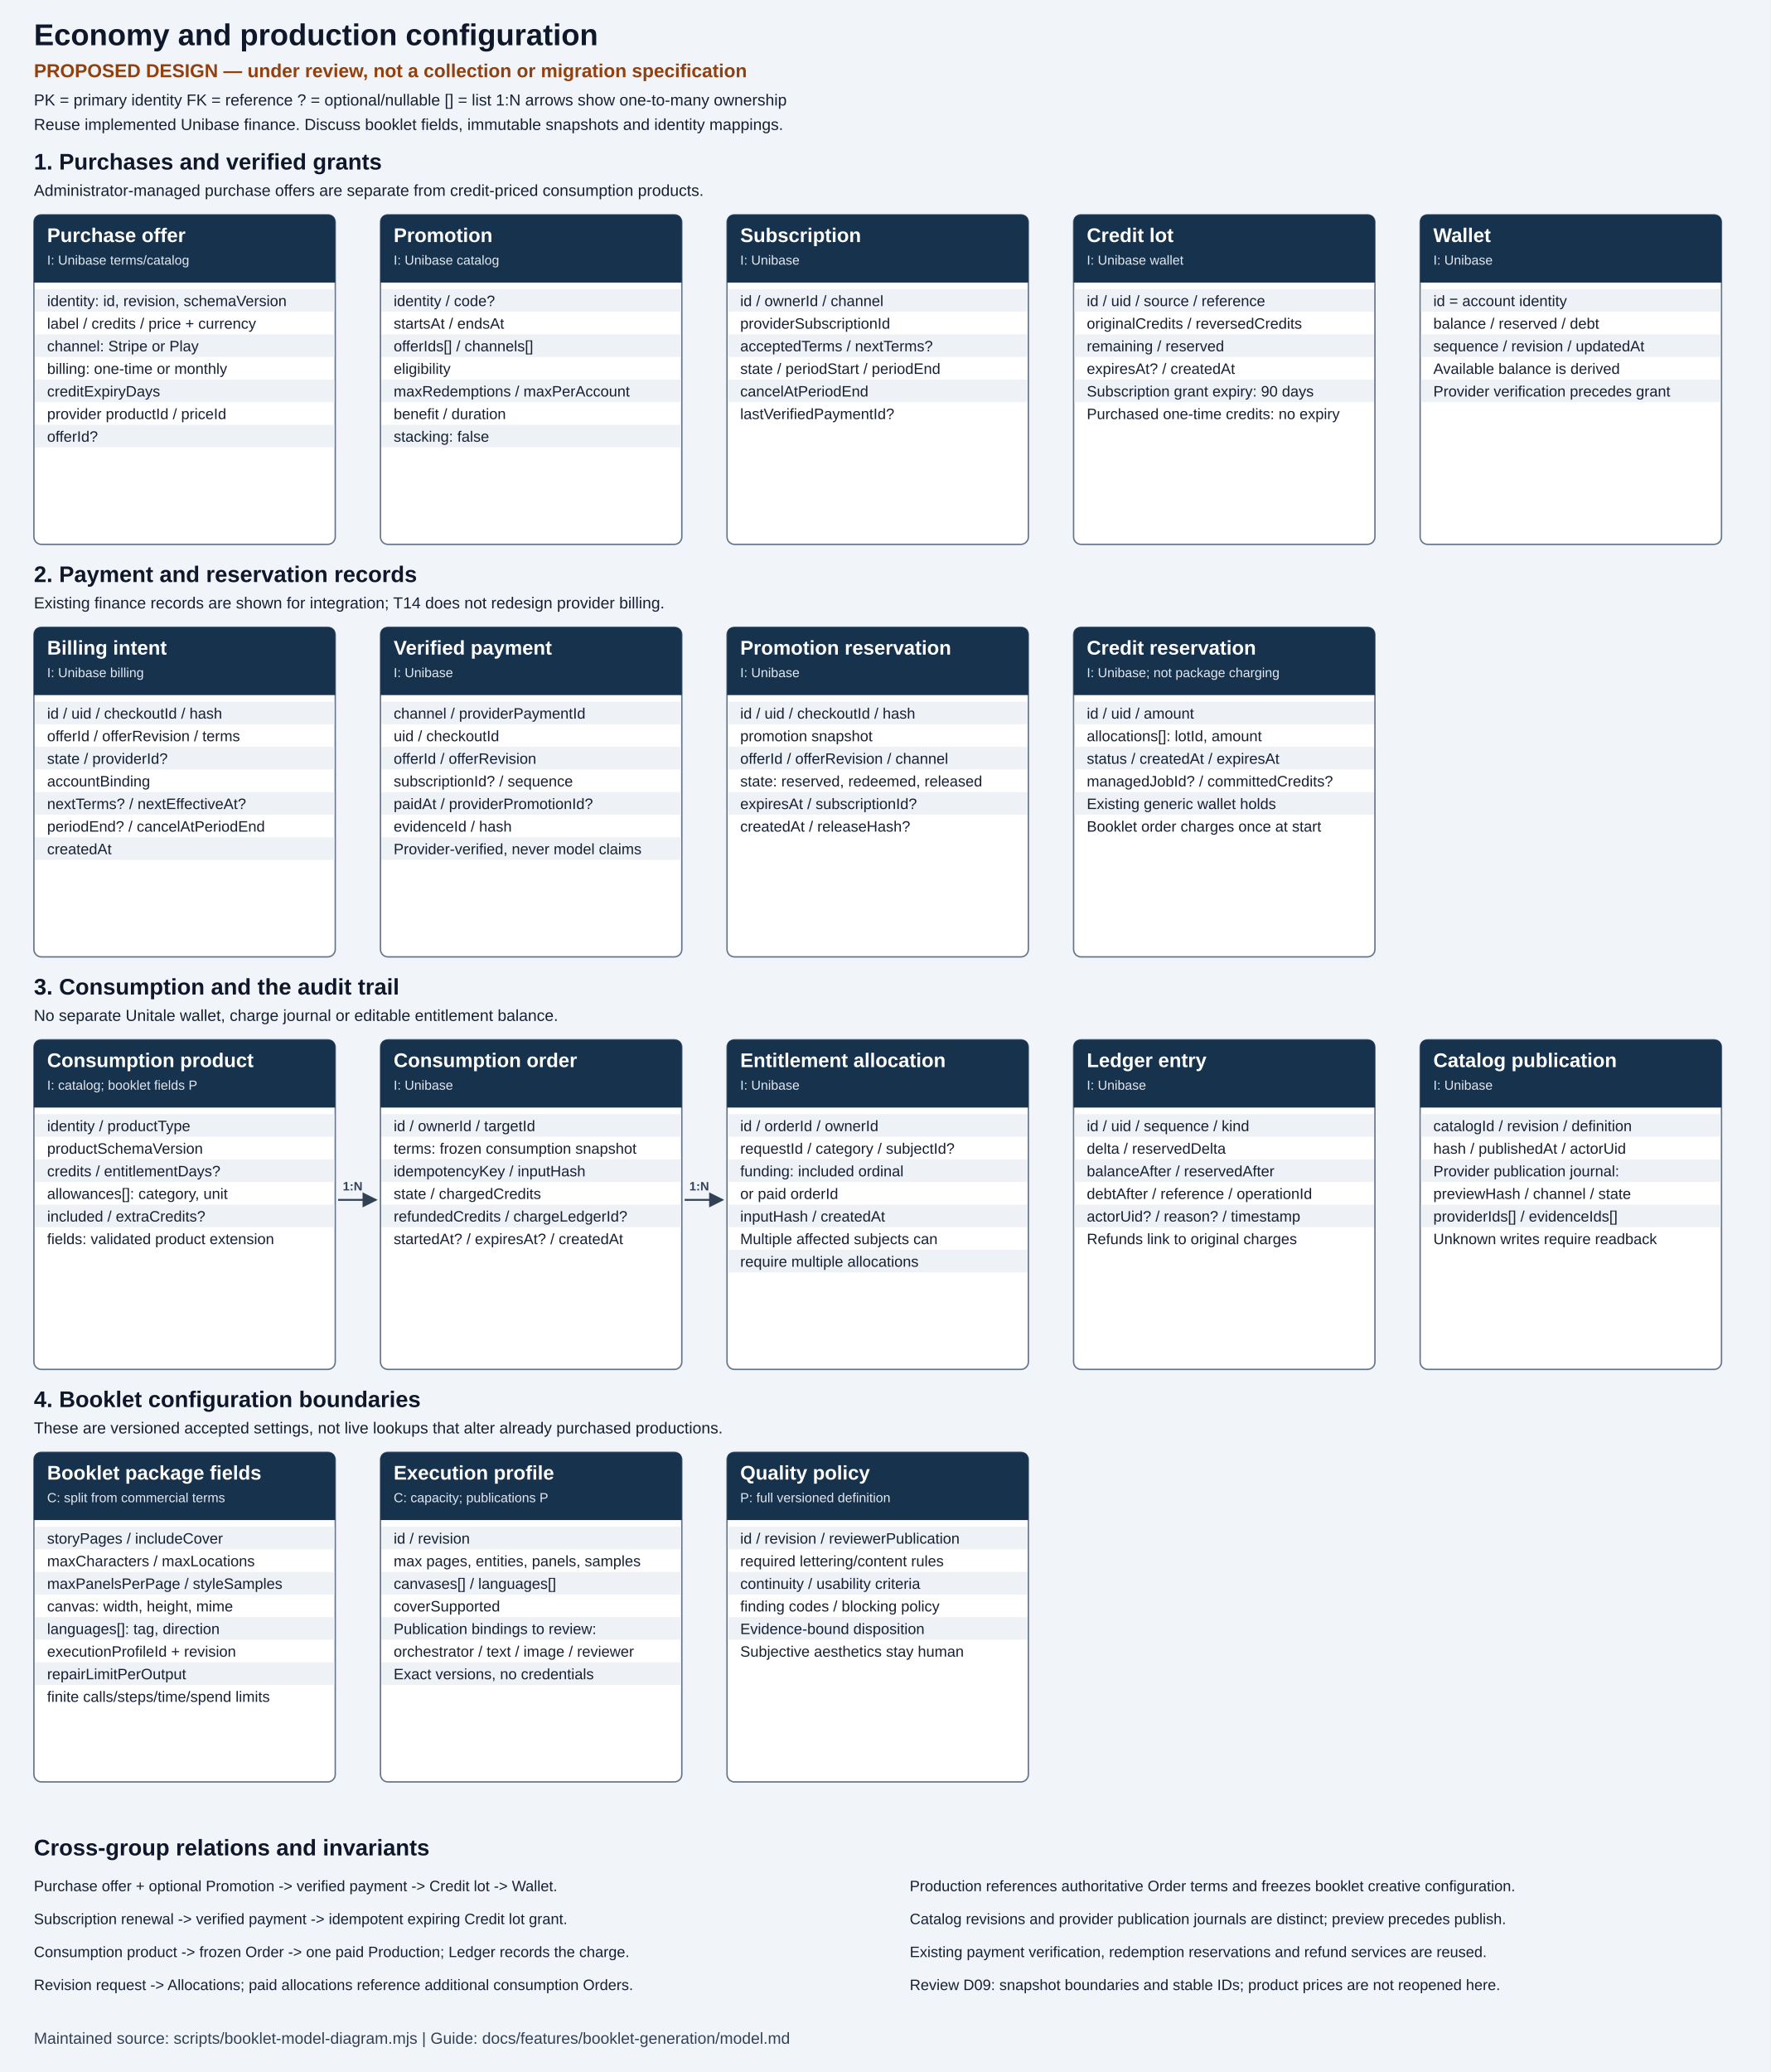
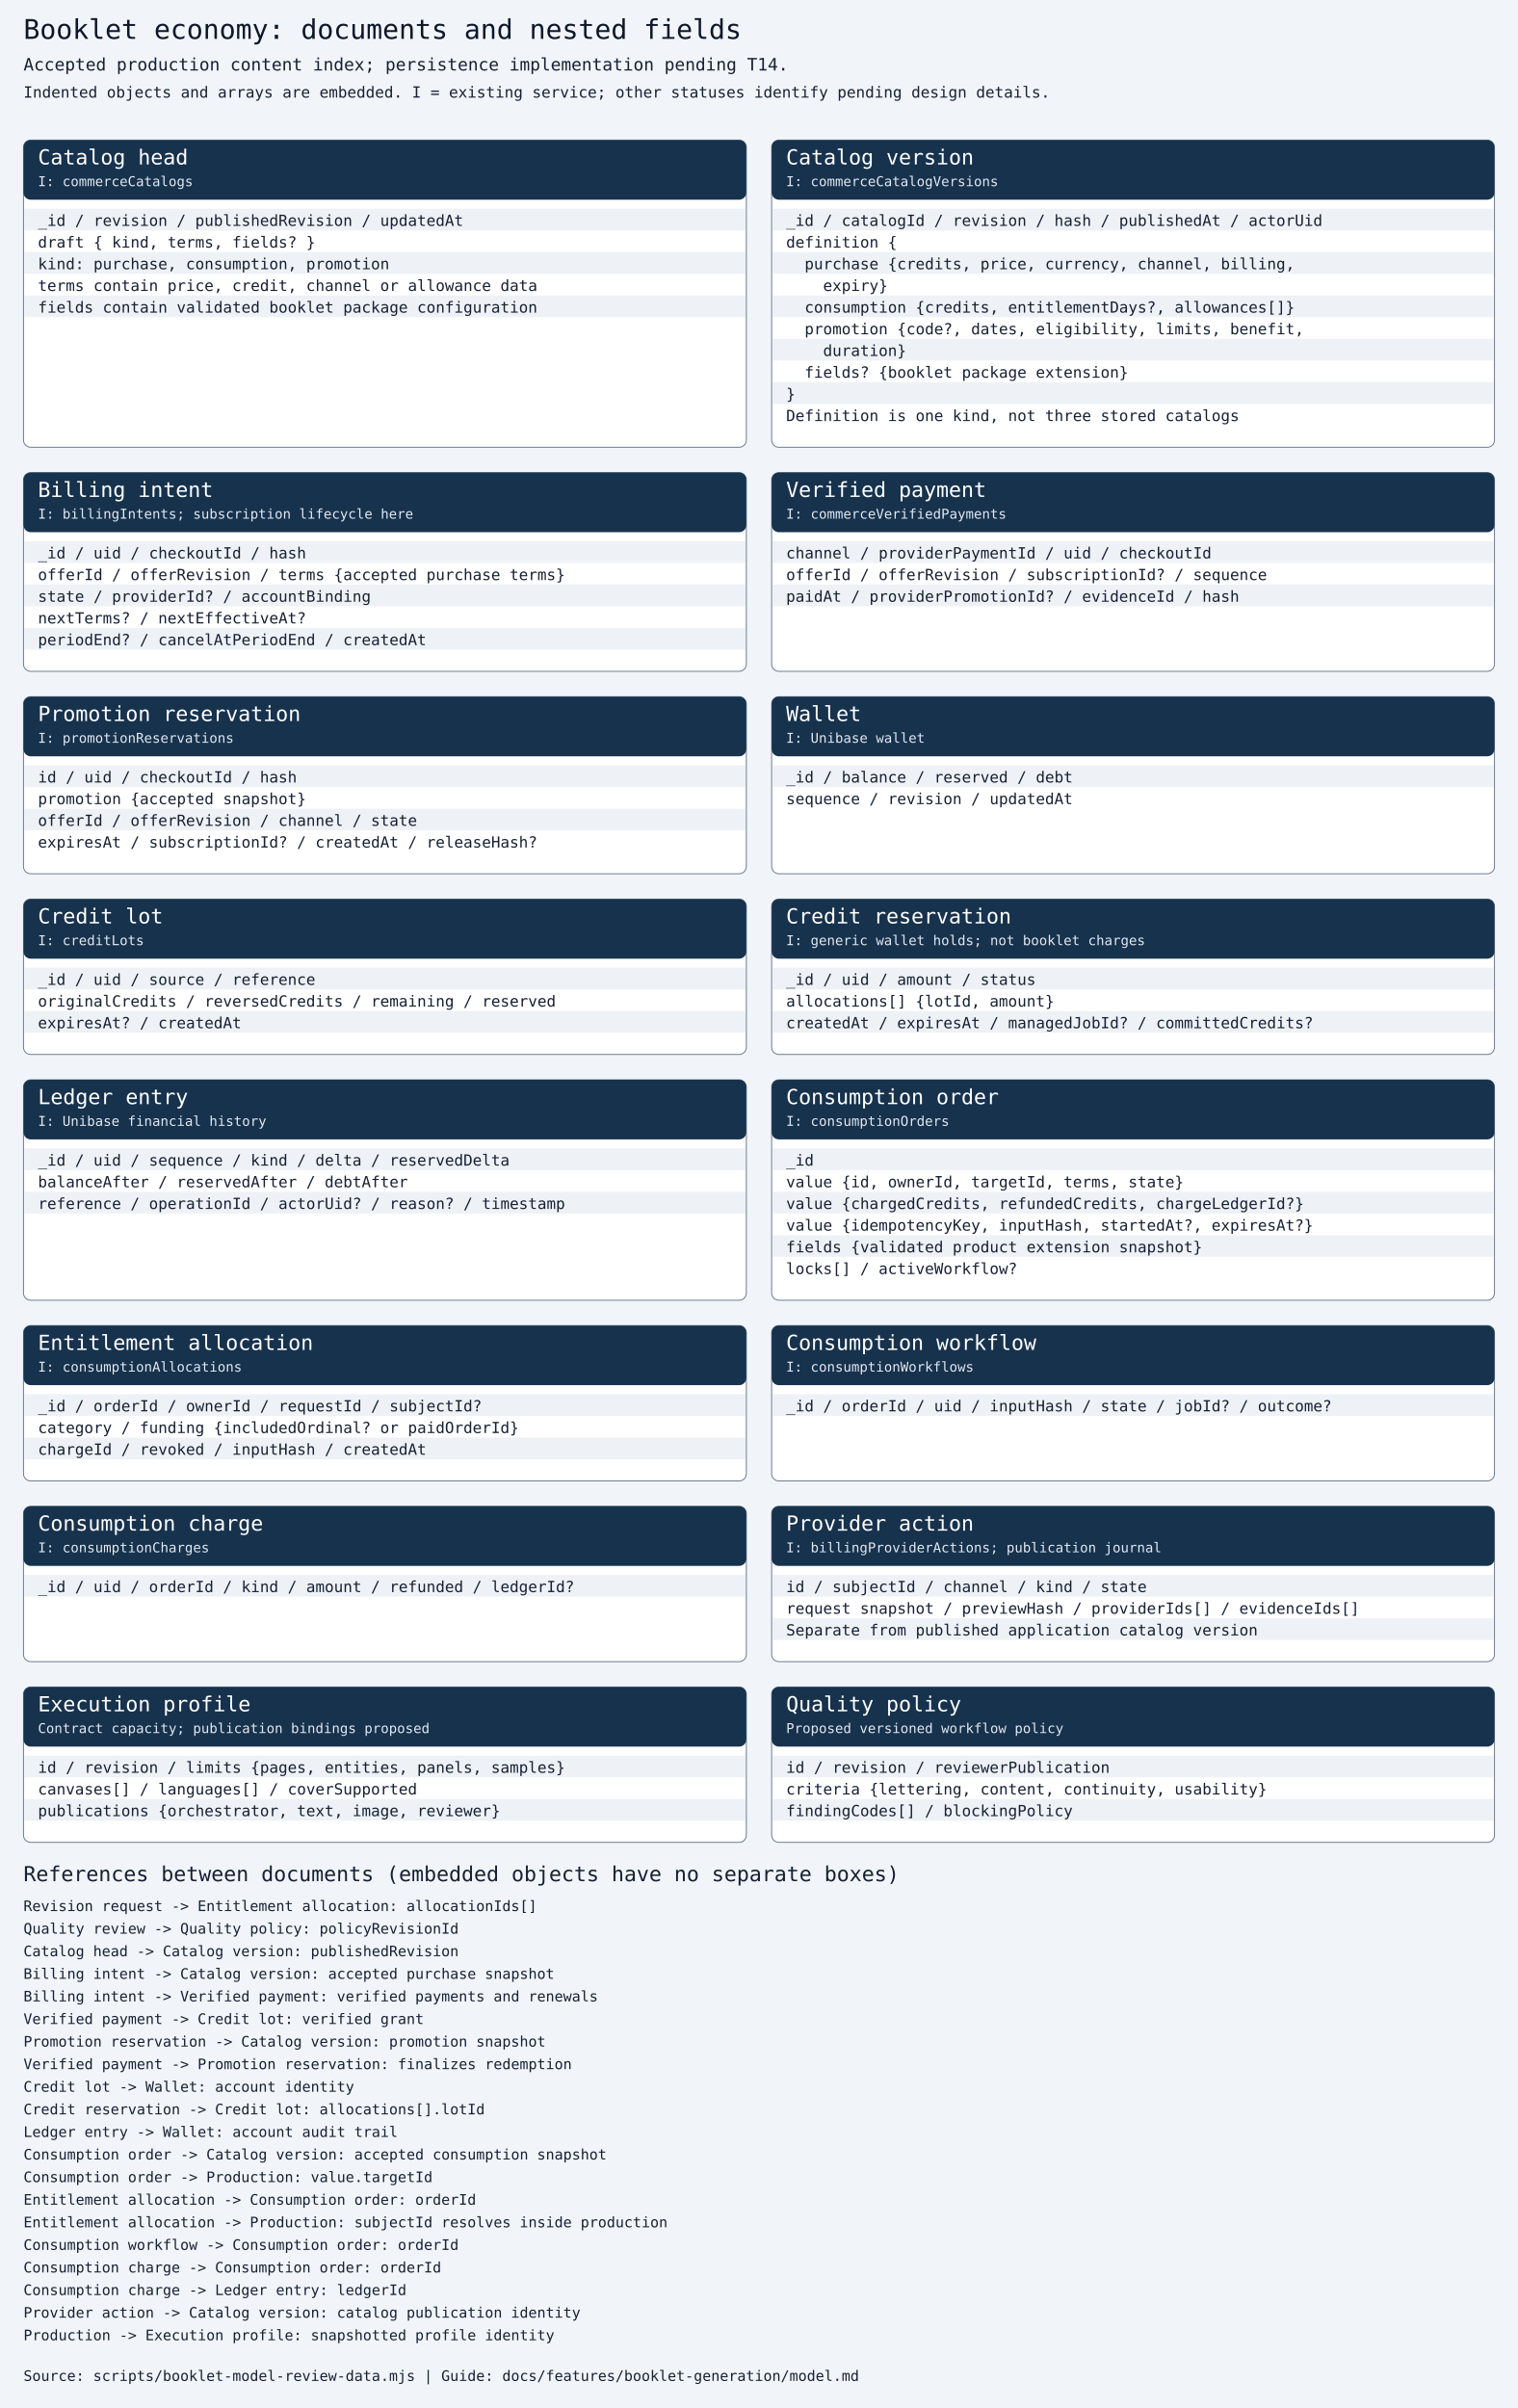
- <svg xmlns="http://www.w3.org/2000/svg" width="1880" height="2200" viewBox="0 0 1880 2200" role="img" aria-labelledby="title description">
-   <defs>
-     <marker id="arrow" markerWidth="8" markerHeight="8" refX="7" refY="4" orient="auto">
-       <path d="M0,0 L8,4 L0,8 Z" fill="#334155" />
-     </marker>
-   </defs>
-   <rect width="1880" height="2200" fill="#f1f5f9" />
-   <g font-family="Arial, Helvetica, sans-serif">
-     <text x="36" y="48" fill="#0f172a" font-size="32" font-weight="700">Economy and production configuration</text>
-     <text x="36" y="82" fill="#92400e" font-size="20" font-weight="700">PROPOSED DESIGN — under review, not a collection or migration specification</text>
-     <text x="36" y="112" fill="#172033" font-size="17" font-weight="400">PK = primary identity   FK = reference   ? = optional/nullable   [] = list   1:N arrows show one-to-many ownership</text>
-     <text x="36" y="138" fill="#172033" font-size="17" font-weight="400">Reuse implemented Unibase finance. Discuss booklet fields, immutable snapshots and identity mappings.</text>
-     <text x="36" y="180" fill="#0f172a" font-size="24" font-weight="700">1. Purchases and verified grants</text>
-     <text x="36" y="208" fill="#172033" font-size="17" font-weight="400">Administrator-managed purchase offers are separate from credit-priced consumption products.</text>
-     <rect x="36" y="228" width="320" height="350" rx="8" fill="#ffffff" stroke="#64748b" stroke-width="1.5" />
-     <path d="M44,228 H348 Q356,228 356,236 V300 H36 V236 Q36,228 44,228Z" fill="#17324d" />
-     <text x="50" y="257" fill="#ffffff" font-size="21" font-weight="700">Purchase offer</text>
-     <text x="50" y="281" fill="#e2e8f0" font-size="14" font-weight="400">I: Unibase terms/catalog</text>
-     <rect x="37" y="307" width="318" height="24" fill="#eef2f6" />
-     <text x="50" y="325" fill="#172033" font-size="16" font-weight="400">identity: id, revision, schemaVersion</text>
-     <text x="50" y="349" fill="#172033" font-size="16" font-weight="400">label / credits / price + currency</text>
-     <rect x="37" y="355" width="318" height="24" fill="#eef2f6" />
-     <text x="50" y="373" fill="#172033" font-size="16" font-weight="400">channel: Stripe or Play</text>
-     <text x="50" y="397" fill="#172033" font-size="16" font-weight="400">billing: one-time or monthly</text>
-     <rect x="37" y="403" width="318" height="24" fill="#eef2f6" />
-     <text x="50" y="421" fill="#172033" font-size="16" font-weight="400">creditExpiryDays</text>
-     <text x="50" y="445" fill="#172033" font-size="16" font-weight="400">provider productId / priceId</text>
-     <rect x="37" y="451" width="318" height="24" fill="#eef2f6" />
-     <text x="50" y="469" fill="#172033" font-size="16" font-weight="400">offerId?</text>
-     <rect x="404" y="228" width="320" height="350" rx="8" fill="#ffffff" stroke="#64748b" stroke-width="1.5" />
-     <path d="M412,228 H716 Q724,228 724,236 V300 H404 V236 Q404,228 412,228Z" fill="#17324d" />
-     <text x="418" y="257" fill="#ffffff" font-size="21" font-weight="700">Promotion</text>
-     <text x="418" y="281" fill="#e2e8f0" font-size="14" font-weight="400">I: Unibase catalog</text>
-     <rect x="405" y="307" width="318" height="24" fill="#eef2f6" />
-     <text x="418" y="325" fill="#172033" font-size="16" font-weight="400">identity / code?</text>
-     <text x="418" y="349" fill="#172033" font-size="16" font-weight="400">startsAt / endsAt</text>
-     <rect x="405" y="355" width="318" height="24" fill="#eef2f6" />
-     <text x="418" y="373" fill="#172033" font-size="16" font-weight="400">offerIds[] / channels[]</text>
-     <text x="418" y="397" fill="#172033" font-size="16" font-weight="400">eligibility</text>
-     <rect x="405" y="403" width="318" height="24" fill="#eef2f6" />
-     <text x="418" y="421" fill="#172033" font-size="16" font-weight="400">maxRedemptions / maxPerAccount</text>
-     <text x="418" y="445" fill="#172033" font-size="16" font-weight="400">benefit / duration</text>
-     <rect x="405" y="451" width="318" height="24" fill="#eef2f6" />
-     <text x="418" y="469" fill="#172033" font-size="16" font-weight="400">stacking: false</text>
-     <rect x="772" y="228" width="320" height="350" rx="8" fill="#ffffff" stroke="#64748b" stroke-width="1.5" />
-     <path d="M780,228 H1084 Q1092,228 1092,236 V300 H772 V236 Q772,228 780,228Z" fill="#17324d" />
-     <text x="786" y="257" fill="#ffffff" font-size="21" font-weight="700">Subscription</text>
-     <text x="786" y="281" fill="#e2e8f0" font-size="14" font-weight="400">I: Unibase</text>
-     <rect x="773" y="307" width="318" height="24" fill="#eef2f6" />
-     <text x="786" y="325" fill="#172033" font-size="16" font-weight="400">id / ownerId / channel</text>
-     <text x="786" y="349" fill="#172033" font-size="16" font-weight="400">providerSubscriptionId</text>
-     <rect x="773" y="355" width="318" height="24" fill="#eef2f6" />
-     <text x="786" y="373" fill="#172033" font-size="16" font-weight="400">acceptedTerms / nextTerms?</text>
-     <text x="786" y="397" fill="#172033" font-size="16" font-weight="400">state / periodStart / periodEnd</text>
-     <rect x="773" y="403" width="318" height="24" fill="#eef2f6" />
-     <text x="786" y="421" fill="#172033" font-size="16" font-weight="400">cancelAtPeriodEnd</text>
-     <text x="786" y="445" fill="#172033" font-size="16" font-weight="400">lastVerifiedPaymentId?</text>
-     <rect x="1140" y="228" width="320" height="350" rx="8" fill="#ffffff" stroke="#64748b" stroke-width="1.5" />
-     <path d="M1148,228 H1452 Q1460,228 1460,236 V300 H1140 V236 Q1140,228 1148,228Z" fill="#17324d" />
-     <text x="1154" y="257" fill="#ffffff" font-size="21" font-weight="700">Credit lot</text>
-     <text x="1154" y="281" fill="#e2e8f0" font-size="14" font-weight="400">I: Unibase wallet</text>
-     <rect x="1141" y="307" width="318" height="24" fill="#eef2f6" />
-     <text x="1154" y="325" fill="#172033" font-size="16" font-weight="400">id / uid / source / reference</text>
-     <text x="1154" y="349" fill="#172033" font-size="16" font-weight="400">originalCredits / reversedCredits</text>
-     <rect x="1141" y="355" width="318" height="24" fill="#eef2f6" />
-     <text x="1154" y="373" fill="#172033" font-size="16" font-weight="400">remaining / reserved</text>
-     <text x="1154" y="397" fill="#172033" font-size="16" font-weight="400">expiresAt? / createdAt</text>
-     <rect x="1141" y="403" width="318" height="24" fill="#eef2f6" />
-     <text x="1154" y="421" fill="#172033" font-size="16" font-weight="400">Subscription grant expiry: 90 days</text>
-     <text x="1154" y="445" fill="#172033" font-size="16" font-weight="400">Purchased one-time credits: no expiry</text>
-     <rect x="1508" y="228" width="320" height="350" rx="8" fill="#ffffff" stroke="#64748b" stroke-width="1.5" />
-     <path d="M1516,228 H1820 Q1828,228 1828,236 V300 H1508 V236 Q1508,228 1516,228Z" fill="#17324d" />
-     <text x="1522" y="257" fill="#ffffff" font-size="21" font-weight="700">Wallet</text>
-     <text x="1522" y="281" fill="#e2e8f0" font-size="14" font-weight="400">I: Unibase</text>
-     <rect x="1509" y="307" width="318" height="24" fill="#eef2f6" />
-     <text x="1522" y="325" fill="#172033" font-size="16" font-weight="400">id = account identity</text>
-     <text x="1522" y="349" fill="#172033" font-size="16" font-weight="400">balance / reserved / debt</text>
-     <rect x="1509" y="355" width="318" height="24" fill="#eef2f6" />
-     <text x="1522" y="373" fill="#172033" font-size="16" font-weight="400">sequence / revision / updatedAt</text>
-     <text x="1522" y="397" fill="#172033" font-size="16" font-weight="400">Available balance is derived</text>
-     <rect x="1509" y="403" width="318" height="24" fill="#eef2f6" />
-     <text x="1522" y="421" fill="#172033" font-size="16" font-weight="400">Provider verification precedes grant</text>
-     <text x="36" y="618" fill="#0f172a" font-size="24" font-weight="700">2. Payment and reservation records</text>
-     <text x="36" y="646" fill="#172033" font-size="17" font-weight="400">Existing finance records are shown for integration; T14 does not redesign provider billing.</text>
-     <rect x="36" y="666" width="320" height="350" rx="8" fill="#ffffff" stroke="#64748b" stroke-width="1.5" />
-     <path d="M44,666 H348 Q356,666 356,674 V738 H36 V674 Q36,666 44,666Z" fill="#17324d" />
-     <text x="50" y="695" fill="#ffffff" font-size="21" font-weight="700">Billing intent</text>
-     <text x="50" y="719" fill="#e2e8f0" font-size="14" font-weight="400">I: Unibase billing</text>
-     <rect x="37" y="745" width="318" height="24" fill="#eef2f6" />
-     <text x="50" y="763" fill="#172033" font-size="16" font-weight="400">id / uid / checkoutId / hash</text>
-     <text x="50" y="787" fill="#172033" font-size="16" font-weight="400">offerId / offerRevision / terms</text>
-     <rect x="37" y="793" width="318" height="24" fill="#eef2f6" />
-     <text x="50" y="811" fill="#172033" font-size="16" font-weight="400">state / providerId?</text>
-     <text x="50" y="835" fill="#172033" font-size="16" font-weight="400">accountBinding</text>
-     <rect x="37" y="841" width="318" height="24" fill="#eef2f6" />
-     <text x="50" y="859" fill="#172033" font-size="16" font-weight="400">nextTerms? / nextEffectiveAt?</text>
-     <text x="50" y="883" fill="#172033" font-size="16" font-weight="400">periodEnd? / cancelAtPeriodEnd</text>
-     <rect x="37" y="889" width="318" height="24" fill="#eef2f6" />
-     <text x="50" y="907" fill="#172033" font-size="16" font-weight="400">createdAt</text>
-     <rect x="404" y="666" width="320" height="350" rx="8" fill="#ffffff" stroke="#64748b" stroke-width="1.5" />
-     <path d="M412,666 H716 Q724,666 724,674 V738 H404 V674 Q404,666 412,666Z" fill="#17324d" />
-     <text x="418" y="695" fill="#ffffff" font-size="21" font-weight="700">Verified payment</text>
-     <text x="418" y="719" fill="#e2e8f0" font-size="14" font-weight="400">I: Unibase</text>
-     <rect x="405" y="745" width="318" height="24" fill="#eef2f6" />
-     <text x="418" y="763" fill="#172033" font-size="16" font-weight="400">channel / providerPaymentId</text>
-     <text x="418" y="787" fill="#172033" font-size="16" font-weight="400">uid / checkoutId</text>
-     <rect x="405" y="793" width="318" height="24" fill="#eef2f6" />
-     <text x="418" y="811" fill="#172033" font-size="16" font-weight="400">offerId / offerRevision</text>
-     <text x="418" y="835" fill="#172033" font-size="16" font-weight="400">subscriptionId? / sequence</text>
-     <rect x="405" y="841" width="318" height="24" fill="#eef2f6" />
-     <text x="418" y="859" fill="#172033" font-size="16" font-weight="400">paidAt / providerPromotionId?</text>
-     <text x="418" y="883" fill="#172033" font-size="16" font-weight="400">evidenceId / hash</text>
-     <rect x="405" y="889" width="318" height="24" fill="#eef2f6" />
-     <text x="418" y="907" fill="#172033" font-size="16" font-weight="400">Provider-verified, never model claims</text>
-     <rect x="772" y="666" width="320" height="350" rx="8" fill="#ffffff" stroke="#64748b" stroke-width="1.5" />
-     <path d="M780,666 H1084 Q1092,666 1092,674 V738 H772 V674 Q772,666 780,666Z" fill="#17324d" />
-     <text x="786" y="695" fill="#ffffff" font-size="21" font-weight="700">Promotion reservation</text>
-     <text x="786" y="719" fill="#e2e8f0" font-size="14" font-weight="400">I: Unibase</text>
-     <rect x="773" y="745" width="318" height="24" fill="#eef2f6" />
-     <text x="786" y="763" fill="#172033" font-size="16" font-weight="400">id / uid / checkoutId / hash</text>
-     <text x="786" y="787" fill="#172033" font-size="16" font-weight="400">promotion snapshot</text>
-     <rect x="773" y="793" width="318" height="24" fill="#eef2f6" />
-     <text x="786" y="811" fill="#172033" font-size="16" font-weight="400">offerId / offerRevision / channel</text>
-     <text x="786" y="835" fill="#172033" font-size="16" font-weight="400">state: reserved, redeemed, released</text>
-     <rect x="773" y="841" width="318" height="24" fill="#eef2f6" />
-     <text x="786" y="859" fill="#172033" font-size="16" font-weight="400">expiresAt / subscriptionId?</text>
-     <text x="786" y="883" fill="#172033" font-size="16" font-weight="400">createdAt / releaseHash?</text>
-     <rect x="1140" y="666" width="320" height="350" rx="8" fill="#ffffff" stroke="#64748b" stroke-width="1.5" />
-     <path d="M1148,666 H1452 Q1460,666 1460,674 V738 H1140 V674 Q1140,666 1148,666Z" fill="#17324d" />
-     <text x="1154" y="695" fill="#ffffff" font-size="21" font-weight="700">Credit reservation</text>
-     <text x="1154" y="719" fill="#e2e8f0" font-size="14" font-weight="400">I: Unibase; not package charging</text>
-     <rect x="1141" y="745" width="318" height="24" fill="#eef2f6" />
-     <text x="1154" y="763" fill="#172033" font-size="16" font-weight="400">id / uid / amount</text>
-     <text x="1154" y="787" fill="#172033" font-size="16" font-weight="400">allocations[]: lotId, amount</text>
-     <rect x="1141" y="793" width="318" height="24" fill="#eef2f6" />
-     <text x="1154" y="811" fill="#172033" font-size="16" font-weight="400">status / createdAt / expiresAt</text>
-     <text x="1154" y="835" fill="#172033" font-size="16" font-weight="400">managedJobId? / committedCredits?</text>
-     <rect x="1141" y="841" width="318" height="24" fill="#eef2f6" />
-     <text x="1154" y="859" fill="#172033" font-size="16" font-weight="400">Existing generic wallet holds</text>
-     <text x="1154" y="883" fill="#172033" font-size="16" font-weight="400">Booklet order charges once at start</text>
-     <text x="36" y="1056" fill="#0f172a" font-size="24" font-weight="700">3. Consumption and the audit trail</text>
-     <text x="36" y="1084" fill="#172033" font-size="17" font-weight="400">No separate Unitale wallet, charge journal or editable entitlement balance.</text>
-     <rect x="36" y="1104" width="320" height="350" rx="8" fill="#ffffff" stroke="#64748b" stroke-width="1.5" />
-     <path d="M44,1104 H348 Q356,1104 356,1112 V1176 H36 V1112 Q36,1104 44,1104Z" fill="#17324d" />
-     <text x="50" y="1133" fill="#ffffff" font-size="21" font-weight="700">Consumption product</text>
-     <text x="50" y="1157" fill="#e2e8f0" font-size="14" font-weight="400">I: catalog; booklet fields P</text>
-     <rect x="37" y="1183" width="318" height="24" fill="#eef2f6" />
-     <text x="50" y="1201" fill="#172033" font-size="16" font-weight="400">identity / productType</text>
-     <text x="50" y="1225" fill="#172033" font-size="16" font-weight="400">productSchemaVersion</text>
-     <rect x="37" y="1231" width="318" height="24" fill="#eef2f6" />
-     <text x="50" y="1249" fill="#172033" font-size="16" font-weight="400">credits / entitlementDays?</text>
-     <text x="50" y="1273" fill="#172033" font-size="16" font-weight="400">allowances[]: category, unit</text>
-     <rect x="37" y="1279" width="318" height="24" fill="#eef2f6" />
-     <text x="50" y="1297" fill="#172033" font-size="16" font-weight="400">included / extraCredits?</text>
-     <text x="50" y="1321" fill="#172033" font-size="16" font-weight="400">fields: validated product extension</text>
-     <rect x="404" y="1104" width="320" height="350" rx="8" fill="#ffffff" stroke="#64748b" stroke-width="1.5" />
-     <path d="M412,1104 H716 Q724,1104 724,1112 V1176 H404 V1112 Q404,1104 412,1104Z" fill="#17324d" />
-     <text x="418" y="1133" fill="#ffffff" font-size="21" font-weight="700">Consumption order</text>
-     <text x="418" y="1157" fill="#e2e8f0" font-size="14" font-weight="400">I: Unibase</text>
-     <rect x="405" y="1183" width="318" height="24" fill="#eef2f6" />
-     <text x="418" y="1201" fill="#172033" font-size="16" font-weight="400">id / ownerId / targetId</text>
-     <text x="418" y="1225" fill="#172033" font-size="16" font-weight="400">terms: frozen consumption snapshot</text>
-     <rect x="405" y="1231" width="318" height="24" fill="#eef2f6" />
-     <text x="418" y="1249" fill="#172033" font-size="16" font-weight="400">idempotencyKey / inputHash</text>
-     <text x="418" y="1273" fill="#172033" font-size="16" font-weight="400">state / chargedCredits</text>
-     <rect x="405" y="1279" width="318" height="24" fill="#eef2f6" />
-     <text x="418" y="1297" fill="#172033" font-size="16" font-weight="400">refundedCredits / chargeLedgerId?</text>
-     <text x="418" y="1321" fill="#172033" font-size="16" font-weight="400">startedAt? / expiresAt? / createdAt</text>
-     <rect x="772" y="1104" width="320" height="350" rx="8" fill="#ffffff" stroke="#64748b" stroke-width="1.5" />
-     <path d="M780,1104 H1084 Q1092,1104 1092,1112 V1176 H772 V1112 Q772,1104 780,1104Z" fill="#17324d" />
-     <text x="786" y="1133" fill="#ffffff" font-size="21" font-weight="700">Entitlement allocation</text>
-     <text x="786" y="1157" fill="#e2e8f0" font-size="14" font-weight="400">I: Unibase</text>
-     <rect x="773" y="1183" width="318" height="24" fill="#eef2f6" />
-     <text x="786" y="1201" fill="#172033" font-size="16" font-weight="400">id / orderId / ownerId</text>
-     <text x="786" y="1225" fill="#172033" font-size="16" font-weight="400">requestId / category / subjectId?</text>
-     <rect x="773" y="1231" width="318" height="24" fill="#eef2f6" />
-     <text x="786" y="1249" fill="#172033" font-size="16" font-weight="400">funding: included ordinal</text>
-     <text x="786" y="1273" fill="#172033" font-size="16" font-weight="400">or paid orderId</text>
-     <rect x="773" y="1279" width="318" height="24" fill="#eef2f6" />
-     <text x="786" y="1297" fill="#172033" font-size="16" font-weight="400">inputHash / createdAt</text>
-     <text x="786" y="1321" fill="#172033" font-size="16" font-weight="400">Multiple affected subjects can</text>
-     <rect x="773" y="1327" width="318" height="24" fill="#eef2f6" />
-     <text x="786" y="1345" fill="#172033" font-size="16" font-weight="400">require multiple allocations</text>
-     <rect x="1140" y="1104" width="320" height="350" rx="8" fill="#ffffff" stroke="#64748b" stroke-width="1.5" />
-     <path d="M1148,1104 H1452 Q1460,1104 1460,1112 V1176 H1140 V1112 Q1140,1104 1148,1104Z" fill="#17324d" />
-     <text x="1154" y="1133" fill="#ffffff" font-size="21" font-weight="700">Ledger entry</text>
-     <text x="1154" y="1157" fill="#e2e8f0" font-size="14" font-weight="400">I: Unibase</text>
-     <rect x="1141" y="1183" width="318" height="24" fill="#eef2f6" />
-     <text x="1154" y="1201" fill="#172033" font-size="16" font-weight="400">id / uid / sequence / kind</text>
-     <text x="1154" y="1225" fill="#172033" font-size="16" font-weight="400">delta / reservedDelta</text>
-     <rect x="1141" y="1231" width="318" height="24" fill="#eef2f6" />
-     <text x="1154" y="1249" fill="#172033" font-size="16" font-weight="400">balanceAfter / reservedAfter</text>
-     <text x="1154" y="1273" fill="#172033" font-size="16" font-weight="400">debtAfter / reference / operationId</text>
-     <rect x="1141" y="1279" width="318" height="24" fill="#eef2f6" />
-     <text x="1154" y="1297" fill="#172033" font-size="16" font-weight="400">actorUid? / reason? / timestamp</text>
-     <text x="1154" y="1321" fill="#172033" font-size="16" font-weight="400">Refunds link to original charges</text>
-     <rect x="1508" y="1104" width="320" height="350" rx="8" fill="#ffffff" stroke="#64748b" stroke-width="1.5" />
-     <path d="M1516,1104 H1820 Q1828,1104 1828,1112 V1176 H1508 V1112 Q1508,1104 1516,1104Z" fill="#17324d" />
-     <text x="1522" y="1133" fill="#ffffff" font-size="21" font-weight="700">Catalog publication</text>
-     <text x="1522" y="1157" fill="#e2e8f0" font-size="14" font-weight="400">I: Unibase</text>
-     <rect x="1509" y="1183" width="318" height="24" fill="#eef2f6" />
-     <text x="1522" y="1201" fill="#172033" font-size="16" font-weight="400">catalogId / revision / definition</text>
-     <text x="1522" y="1225" fill="#172033" font-size="16" font-weight="400">hash / publishedAt / actorUid</text>
-     <rect x="1509" y="1231" width="318" height="24" fill="#eef2f6" />
-     <text x="1522" y="1249" fill="#172033" font-size="16" font-weight="400">Provider publication journal:</text>
-     <text x="1522" y="1273" fill="#172033" font-size="16" font-weight="400">previewHash / channel / state</text>
-     <rect x="1509" y="1279" width="318" height="24" fill="#eef2f6" />
-     <text x="1522" y="1297" fill="#172033" font-size="16" font-weight="400">providerIds[] / evidenceIds[]</text>
-     <text x="1522" y="1321" fill="#172033" font-size="16" font-weight="400">Unknown writes require readback</text>
-     <path d="M359,1274 H399" fill="none" stroke="#334155" stroke-width="2" marker-end="url(#arrow)" />
-     <text x="364" y="1264" fill="#334155" font-size="13" font-weight="700">1:N</text>
-     <path d="M727,1274 H767" fill="none" stroke="#334155" stroke-width="2" marker-end="url(#arrow)" />
-     <text x="732" y="1264" fill="#334155" font-size="13" font-weight="700">1:N</text>
-     <text x="36" y="1494" fill="#0f172a" font-size="24" font-weight="700">4. Booklet configuration boundaries</text>
-     <text x="36" y="1522" fill="#172033" font-size="17" font-weight="400">These are versioned accepted settings, not live lookups that alter already purchased productions.</text>
-     <rect x="36" y="1542" width="320" height="350" rx="8" fill="#ffffff" stroke="#64748b" stroke-width="1.5" />
-     <path d="M44,1542 H348 Q356,1542 356,1550 V1614 H36 V1550 Q36,1542 44,1542Z" fill="#17324d" />
-     <text x="50" y="1571" fill="#ffffff" font-size="21" font-weight="700">Booklet package fields</text>
-     <text x="50" y="1595" fill="#e2e8f0" font-size="14" font-weight="400">C: split from commercial terms</text>
-     <rect x="37" y="1621" width="318" height="24" fill="#eef2f6" />
-     <text x="50" y="1639" fill="#172033" font-size="16" font-weight="400">storyPages / includeCover</text>
-     <text x="50" y="1663" fill="#172033" font-size="16" font-weight="400">maxCharacters / maxLocations</text>
-     <rect x="37" y="1669" width="318" height="24" fill="#eef2f6" />
-     <text x="50" y="1687" fill="#172033" font-size="16" font-weight="400">maxPanelsPerPage / styleSamples</text>
-     <text x="50" y="1711" fill="#172033" font-size="16" font-weight="400">canvas: width, height, mime</text>
-     <rect x="37" y="1717" width="318" height="24" fill="#eef2f6" />
-     <text x="50" y="1735" fill="#172033" font-size="16" font-weight="400">languages[]: tag, direction</text>
-     <text x="50" y="1759" fill="#172033" font-size="16" font-weight="400">executionProfileId + revision</text>
-     <rect x="37" y="1765" width="318" height="24" fill="#eef2f6" />
-     <text x="50" y="1783" fill="#172033" font-size="16" font-weight="400">repairLimitPerOutput</text>
-     <text x="50" y="1807" fill="#172033" font-size="16" font-weight="400">finite calls/steps/time/spend limits</text>
-     <rect x="404" y="1542" width="320" height="350" rx="8" fill="#ffffff" stroke="#64748b" stroke-width="1.5" />
-     <path d="M412,1542 H716 Q724,1542 724,1550 V1614 H404 V1550 Q404,1542 412,1542Z" fill="#17324d" />
-     <text x="418" y="1571" fill="#ffffff" font-size="21" font-weight="700">Execution profile</text>
-     <text x="418" y="1595" fill="#e2e8f0" font-size="14" font-weight="400">C: capacity; publications P</text>
-     <rect x="405" y="1621" width="318" height="24" fill="#eef2f6" />
-     <text x="418" y="1639" fill="#172033" font-size="16" font-weight="400">id / revision</text>
-     <text x="418" y="1663" fill="#172033" font-size="16" font-weight="400">max pages, entities, panels, samples</text>
-     <rect x="405" y="1669" width="318" height="24" fill="#eef2f6" />
-     <text x="418" y="1687" fill="#172033" font-size="16" font-weight="400">canvases[] / languages[]</text>
-     <text x="418" y="1711" fill="#172033" font-size="16" font-weight="400">coverSupported</text>
-     <rect x="405" y="1717" width="318" height="24" fill="#eef2f6" />
-     <text x="418" y="1735" fill="#172033" font-size="16" font-weight="400">Publication bindings to review:</text>
-     <text x="418" y="1759" fill="#172033" font-size="16" font-weight="400">orchestrator / text / image / reviewer</text>
-     <rect x="405" y="1765" width="318" height="24" fill="#eef2f6" />
-     <text x="418" y="1783" fill="#172033" font-size="16" font-weight="400">Exact versions, no credentials</text>
-     <rect x="772" y="1542" width="320" height="350" rx="8" fill="#ffffff" stroke="#64748b" stroke-width="1.5" />
-     <path d="M780,1542 H1084 Q1092,1542 1092,1550 V1614 H772 V1550 Q772,1542 780,1542Z" fill="#17324d" />
-     <text x="786" y="1571" fill="#ffffff" font-size="21" font-weight="700">Quality policy</text>
-     <text x="786" y="1595" fill="#e2e8f0" font-size="14" font-weight="400">P: full versioned definition</text>
-     <rect x="773" y="1621" width="318" height="24" fill="#eef2f6" />
-     <text x="786" y="1639" fill="#172033" font-size="16" font-weight="400">id / revision / reviewerPublication</text>
-     <text x="786" y="1663" fill="#172033" font-size="16" font-weight="400">required lettering/content rules</text>
-     <rect x="773" y="1669" width="318" height="24" fill="#eef2f6" />
-     <text x="786" y="1687" fill="#172033" font-size="16" font-weight="400">continuity / usability criteria</text>
-     <text x="786" y="1711" fill="#172033" font-size="16" font-weight="400">finding codes / blocking policy</text>
-     <rect x="773" y="1717" width="318" height="24" fill="#eef2f6" />
-     <text x="786" y="1735" fill="#172033" font-size="16" font-weight="400">Evidence-bound disposition</text>
-     <text x="786" y="1759" fill="#172033" font-size="16" font-weight="400">Subjective aesthetics stay human</text>
-     <text x="36" y="1970" fill="#0f172a" font-size="24" font-weight="700">Cross-group relations and invariants</text>
-     <text x="36" y="2008" fill="#172033" font-size="16" font-weight="400">Purchase offer + optional Promotion -&gt; verified payment -&gt; Credit lot -&gt; Wallet.</text>
-     <text x="36" y="2043" fill="#172033" font-size="16" font-weight="400">Subscription renewal -&gt; verified payment -&gt; idempotent expiring Credit lot grant.</text>
-     <text x="36" y="2078" fill="#172033" font-size="16" font-weight="400">Consumption product -&gt; frozen Order -&gt; one paid Production; Ledger records the charge.</text>
-     <text x="36" y="2113" fill="#172033" font-size="16" font-weight="400">Revision request -&gt; Allocations; paid allocations reference additional consumption Orders.</text>
-     <text x="966" y="2008" fill="#172033" font-size="16" font-weight="400">Production references authoritative Order terms and freezes booklet creative configuration.</text>
-     <text x="966" y="2043" fill="#172033" font-size="16" font-weight="400">Catalog revisions and provider publication journals are distinct; preview precedes publish.</text>
-     <text x="966" y="2078" fill="#172033" font-size="16" font-weight="400">Existing payment verification, redemption reservations and refund services are reused.</text>
-     <text x="966" y="2113" fill="#172033" font-size="16" font-weight="400">Review D09: snapshot boundaries and stable IDs; product prices are not reopened here.</text>
-     <text x="36" y="2170" fill="#334155" font-size="17" font-weight="400">Maintained source: scripts/booklet-model-diagram.mjs  |  Guide: docs/features/booklet-generation/model.md</text>
+ <svg xmlns="http://www.w3.org/2000/svg" width="1680" height="2665" role="img" aria-labelledby="title">
+   <rect width="100%" height="100%" fill="#f1f5f9" />
+   <g font-family="monospace">
+     <text x="26" y="43" font-size="30" fill="#0f172a">Booklet economy: documents and nested fields</text>
+     <text x="26" y="78" font-size="19" fill="#172033">Accepted production content index; persistence implementation pending T14.</text>
+     <text x="26" y="108" font-size="17" fill="#172033">Indented objects and arrays are embedded. I = existing service; other statuses identify pending design details.</text>
+     <rect x="26" y="155" width="800" height="340" rx="8" fill="#ffffff" stroke="#64748b" />
+     <rect x="26" y="155" width="800" height="66" rx="8" fill="#17324d" />
+     <text x="42" y="182" font-size="23" fill="#ffffff" xml:space="preserve">Catalog head</text>
+     <text x="42" y="206" font-size="15" fill="#e2e8f0" xml:space="preserve">I: commerceCatalogs</text>
+     <rect x="27" y="231" width="798" height="24" fill="#eef2f6" />
+     <text x="42" y="250" font-size="17" fill="#172033" xml:space="preserve">_id / revision / publishedRevision / updatedAt</text>
+     <text x="42" y="274" font-size="17" fill="#172033" xml:space="preserve">draft { kind, terms, fields? }</text>
+     <rect x="27" y="279" width="798" height="24" fill="#eef2f6" />
+     <text x="42" y="298" font-size="17" fill="#172033" xml:space="preserve">kind: purchase, consumption, promotion</text>
+     <text x="42" y="322" font-size="17" fill="#172033" xml:space="preserve">terms contain price, credit, channel or allowance data</text>
+     <rect x="27" y="327" width="798" height="24" fill="#eef2f6" />
+     <text x="42" y="346" font-size="17" fill="#172033" xml:space="preserve">fields contain validated booklet package configuration</text>
+     <rect x="854" y="155" width="800" height="340" rx="8" fill="#ffffff" stroke="#64748b" />
+     <rect x="854" y="155" width="800" height="66" rx="8" fill="#17324d" />
+     <text x="870" y="182" font-size="23" fill="#ffffff" xml:space="preserve">Catalog version</text>
+     <text x="870" y="206" font-size="15" fill="#e2e8f0" xml:space="preserve">I: commerceCatalogVersions</text>
+     <rect x="855" y="231" width="798" height="24" fill="#eef2f6" />
+     <text x="870" y="250" font-size="17" fill="#172033" xml:space="preserve">_id / catalogId / revision / hash / publishedAt / actorUid</text>
+     <text x="870" y="274" font-size="17" fill="#172033" xml:space="preserve">definition {</text>
+     <rect x="855" y="279" width="798" height="24" fill="#eef2f6" />
+     <text x="870" y="298" font-size="17" fill="#172033" xml:space="preserve">  purchase {credits, price, currency, channel, billing,</text>
+     <text x="870" y="322" font-size="17" fill="#172033" xml:space="preserve">    expiry}</text>
+     <rect x="855" y="327" width="798" height="24" fill="#eef2f6" />
+     <text x="870" y="346" font-size="17" fill="#172033" xml:space="preserve">  consumption {credits, entitlementDays?, allowances[]}</text>
+     <text x="870" y="370" font-size="17" fill="#172033" xml:space="preserve">  promotion {code?, dates, eligibility, limits, benefit,</text>
+     <rect x="855" y="375" width="798" height="24" fill="#eef2f6" />
+     <text x="870" y="394" font-size="17" fill="#172033" xml:space="preserve">    duration}</text>
+     <text x="870" y="418" font-size="17" fill="#172033" xml:space="preserve">  fields? {booklet package extension}</text>
+     <rect x="855" y="423" width="798" height="24" fill="#eef2f6" />
+     <text x="870" y="442" font-size="17" fill="#172033" xml:space="preserve">}</text>
+     <text x="870" y="466" font-size="17" fill="#172033" xml:space="preserve">Definition is one kind, not three stored catalogs</text>
+     <rect x="26" y="523" width="800" height="220" rx="8" fill="#ffffff" stroke="#64748b" />
+     <rect x="26" y="523" width="800" height="66" rx="8" fill="#17324d" />
+     <text x="42" y="550" font-size="23" fill="#ffffff" xml:space="preserve">Billing intent</text>
+     <text x="42" y="574" font-size="15" fill="#e2e8f0" xml:space="preserve">I: billingIntents; subscription lifecycle here</text>
+     <rect x="27" y="599" width="798" height="24" fill="#eef2f6" />
+     <text x="42" y="618" font-size="17" fill="#172033" xml:space="preserve">_id / uid / checkoutId / hash</text>
+     <text x="42" y="642" font-size="17" fill="#172033" xml:space="preserve">offerId / offerRevision / terms {accepted purchase terms}</text>
+     <rect x="27" y="647" width="798" height="24" fill="#eef2f6" />
+     <text x="42" y="666" font-size="17" fill="#172033" xml:space="preserve">state / providerId? / accountBinding</text>
+     <text x="42" y="690" font-size="17" fill="#172033" xml:space="preserve">nextTerms? / nextEffectiveAt?</text>
+     <rect x="27" y="695" width="798" height="24" fill="#eef2f6" />
+     <text x="42" y="714" font-size="17" fill="#172033" xml:space="preserve">periodEnd? / cancelAtPeriodEnd / createdAt</text>
+     <rect x="854" y="523" width="800" height="220" rx="8" fill="#ffffff" stroke="#64748b" />
+     <rect x="854" y="523" width="800" height="66" rx="8" fill="#17324d" />
+     <text x="870" y="550" font-size="23" fill="#ffffff" xml:space="preserve">Verified payment</text>
+     <text x="870" y="574" font-size="15" fill="#e2e8f0" xml:space="preserve">I: commerceVerifiedPayments</text>
+     <rect x="855" y="599" width="798" height="24" fill="#eef2f6" />
+     <text x="870" y="618" font-size="17" fill="#172033" xml:space="preserve">channel / providerPaymentId / uid / checkoutId</text>
+     <text x="870" y="642" font-size="17" fill="#172033" xml:space="preserve">offerId / offerRevision / subscriptionId? / sequence</text>
+     <rect x="855" y="647" width="798" height="24" fill="#eef2f6" />
+     <text x="870" y="666" font-size="17" fill="#172033" xml:space="preserve">paidAt / providerPromotionId? / evidenceId / hash</text>
+     <rect x="26" y="771" width="800" height="196" rx="8" fill="#ffffff" stroke="#64748b" />
+     <rect x="26" y="771" width="800" height="66" rx="8" fill="#17324d" />
+     <text x="42" y="798" font-size="23" fill="#ffffff" xml:space="preserve">Promotion reservation</text>
+     <text x="42" y="822" font-size="15" fill="#e2e8f0" xml:space="preserve">I: promotionReservations</text>
+     <rect x="27" y="847" width="798" height="24" fill="#eef2f6" />
+     <text x="42" y="866" font-size="17" fill="#172033" xml:space="preserve">id / uid / checkoutId / hash</text>
+     <text x="42" y="890" font-size="17" fill="#172033" xml:space="preserve">promotion {accepted snapshot}</text>
+     <rect x="27" y="895" width="798" height="24" fill="#eef2f6" />
+     <text x="42" y="914" font-size="17" fill="#172033" xml:space="preserve">offerId / offerRevision / channel / state</text>
+     <text x="42" y="938" font-size="17" fill="#172033" xml:space="preserve">expiresAt / subscriptionId? / createdAt / releaseHash?</text>
+     <rect x="854" y="771" width="800" height="196" rx="8" fill="#ffffff" stroke="#64748b" />
+     <rect x="854" y="771" width="800" height="66" rx="8" fill="#17324d" />
+     <text x="870" y="798" font-size="23" fill="#ffffff" xml:space="preserve">Wallet</text>
+     <text x="870" y="822" font-size="15" fill="#e2e8f0" xml:space="preserve">I: Unibase wallet</text>
+     <rect x="855" y="847" width="798" height="24" fill="#eef2f6" />
+     <text x="870" y="866" font-size="17" fill="#172033" xml:space="preserve">_id / balance / reserved / debt</text>
+     <text x="870" y="890" font-size="17" fill="#172033" xml:space="preserve">sequence / revision / updatedAt</text>
+     <rect x="26" y="995" width="800" height="172" rx="8" fill="#ffffff" stroke="#64748b" />
+     <rect x="26" y="995" width="800" height="66" rx="8" fill="#17324d" />
+     <text x="42" y="1022" font-size="23" fill="#ffffff" xml:space="preserve">Credit lot</text>
+     <text x="42" y="1046" font-size="15" fill="#e2e8f0" xml:space="preserve">I: creditLots</text>
+     <rect x="27" y="1071" width="798" height="24" fill="#eef2f6" />
+     <text x="42" y="1090" font-size="17" fill="#172033" xml:space="preserve">_id / uid / source / reference</text>
+     <text x="42" y="1114" font-size="17" fill="#172033" xml:space="preserve">originalCredits / reversedCredits / remaining / reserved</text>
+     <rect x="27" y="1119" width="798" height="24" fill="#eef2f6" />
+     <text x="42" y="1138" font-size="17" fill="#172033" xml:space="preserve">expiresAt? / createdAt</text>
+     <rect x="854" y="995" width="800" height="172" rx="8" fill="#ffffff" stroke="#64748b" />
+     <rect x="854" y="995" width="800" height="66" rx="8" fill="#17324d" />
+     <text x="870" y="1022" font-size="23" fill="#ffffff" xml:space="preserve">Credit reservation</text>
+     <text x="870" y="1046" font-size="15" fill="#e2e8f0" xml:space="preserve">I: generic wallet holds; not booklet charges</text>
+     <rect x="855" y="1071" width="798" height="24" fill="#eef2f6" />
+     <text x="870" y="1090" font-size="17" fill="#172033" xml:space="preserve">_id / uid / amount / status</text>
+     <text x="870" y="1114" font-size="17" fill="#172033" xml:space="preserve">allocations[] {lotId, amount}</text>
+     <rect x="855" y="1119" width="798" height="24" fill="#eef2f6" />
+     <text x="870" y="1138" font-size="17" fill="#172033" xml:space="preserve">createdAt / expiresAt / managedJobId? / committedCredits?</text>
+     <rect x="26" y="1195" width="800" height="244" rx="8" fill="#ffffff" stroke="#64748b" />
+     <rect x="26" y="1195" width="800" height="66" rx="8" fill="#17324d" />
+     <text x="42" y="1222" font-size="23" fill="#ffffff" xml:space="preserve">Ledger entry</text>
+     <text x="42" y="1246" font-size="15" fill="#e2e8f0" xml:space="preserve">I: Unibase financial history</text>
+     <rect x="27" y="1271" width="798" height="24" fill="#eef2f6" />
+     <text x="42" y="1290" font-size="17" fill="#172033" xml:space="preserve">_id / uid / sequence / kind / delta / reservedDelta</text>
+     <text x="42" y="1314" font-size="17" fill="#172033" xml:space="preserve">balanceAfter / reservedAfter / debtAfter</text>
+     <rect x="27" y="1319" width="798" height="24" fill="#eef2f6" />
+     <text x="42" y="1338" font-size="17" fill="#172033" xml:space="preserve">reference / operationId / actorUid? / reason? / timestamp</text>
+     <rect x="854" y="1195" width="800" height="244" rx="8" fill="#ffffff" stroke="#64748b" />
+     <rect x="854" y="1195" width="800" height="66" rx="8" fill="#17324d" />
+     <text x="870" y="1222" font-size="23" fill="#ffffff" xml:space="preserve">Consumption order</text>
+     <text x="870" y="1246" font-size="15" fill="#e2e8f0" xml:space="preserve">I: consumptionOrders</text>
+     <rect x="855" y="1271" width="798" height="24" fill="#eef2f6" />
+     <text x="870" y="1290" font-size="17" fill="#172033" xml:space="preserve">_id</text>
+     <text x="870" y="1314" font-size="17" fill="#172033" xml:space="preserve">value {id, ownerId, targetId, terms, state}</text>
+     <rect x="855" y="1319" width="798" height="24" fill="#eef2f6" />
+     <text x="870" y="1338" font-size="17" fill="#172033" xml:space="preserve">value {chargedCredits, refundedCredits, chargeLedgerId?}</text>
+     <text x="870" y="1362" font-size="17" fill="#172033" xml:space="preserve">value {idempotencyKey, inputHash, startedAt?, expiresAt?}</text>
+     <rect x="855" y="1367" width="798" height="24" fill="#eef2f6" />
+     <text x="870" y="1386" font-size="17" fill="#172033" xml:space="preserve">fields {validated product extension snapshot}</text>
+     <text x="870" y="1410" font-size="17" fill="#172033" xml:space="preserve">locks[] / activeWorkflow?</text>
+     <rect x="26" y="1467" width="800" height="172" rx="8" fill="#ffffff" stroke="#64748b" />
+     <rect x="26" y="1467" width="800" height="66" rx="8" fill="#17324d" />
+     <text x="42" y="1494" font-size="23" fill="#ffffff" xml:space="preserve">Entitlement allocation</text>
+     <text x="42" y="1518" font-size="15" fill="#e2e8f0" xml:space="preserve">I: consumptionAllocations</text>
+     <rect x="27" y="1543" width="798" height="24" fill="#eef2f6" />
+     <text x="42" y="1562" font-size="17" fill="#172033" xml:space="preserve">_id / orderId / ownerId / requestId / subjectId?</text>
+     <text x="42" y="1586" font-size="17" fill="#172033" xml:space="preserve">category / funding {includedOrdinal? or paidOrderId}</text>
+     <rect x="27" y="1591" width="798" height="24" fill="#eef2f6" />
+     <text x="42" y="1610" font-size="17" fill="#172033" xml:space="preserve">chargeId / revoked / inputHash / createdAt</text>
+     <rect x="854" y="1467" width="800" height="172" rx="8" fill="#ffffff" stroke="#64748b" />
+     <rect x="854" y="1467" width="800" height="66" rx="8" fill="#17324d" />
+     <text x="870" y="1494" font-size="23" fill="#ffffff" xml:space="preserve">Consumption workflow</text>
+     <text x="870" y="1518" font-size="15" fill="#e2e8f0" xml:space="preserve">I: consumptionWorkflows</text>
+     <rect x="855" y="1543" width="798" height="24" fill="#eef2f6" />
+     <text x="870" y="1562" font-size="17" fill="#172033" xml:space="preserve">_id / orderId / uid / inputHash / state / jobId? / outcome?</text>
+     <rect x="26" y="1667" width="800" height="172" rx="8" fill="#ffffff" stroke="#64748b" />
+     <rect x="26" y="1667" width="800" height="66" rx="8" fill="#17324d" />
+     <text x="42" y="1694" font-size="23" fill="#ffffff" xml:space="preserve">Consumption charge</text>
+     <text x="42" y="1718" font-size="15" fill="#e2e8f0" xml:space="preserve">I: consumptionCharges</text>
+     <rect x="27" y="1743" width="798" height="24" fill="#eef2f6" />
+     <text x="42" y="1762" font-size="17" fill="#172033" xml:space="preserve">_id / uid / orderId / kind / amount / refunded / ledgerId?</text>
+     <rect x="854" y="1667" width="800" height="172" rx="8" fill="#ffffff" stroke="#64748b" />
+     <rect x="854" y="1667" width="800" height="66" rx="8" fill="#17324d" />
+     <text x="870" y="1694" font-size="23" fill="#ffffff" xml:space="preserve">Provider action</text>
+     <text x="870" y="1718" font-size="15" fill="#e2e8f0" xml:space="preserve">I: billingProviderActions; publication journal</text>
+     <rect x="855" y="1743" width="798" height="24" fill="#eef2f6" />
+     <text x="870" y="1762" font-size="17" fill="#172033" xml:space="preserve">id / subjectId / channel / kind / state</text>
+     <text x="870" y="1786" font-size="17" fill="#172033" xml:space="preserve">request snapshot / previewHash / providerIds[] / evidenceIds[]</text>
+     <rect x="855" y="1791" width="798" height="24" fill="#eef2f6" />
+     <text x="870" y="1810" font-size="17" fill="#172033" xml:space="preserve">Separate from published application catalog version</text>
+     <rect x="26" y="1867" width="800" height="172" rx="8" fill="#ffffff" stroke="#64748b" />
+     <rect x="26" y="1867" width="800" height="66" rx="8" fill="#17324d" />
+     <text x="42" y="1894" font-size="23" fill="#ffffff" xml:space="preserve">Execution profile</text>
+     <text x="42" y="1918" font-size="15" fill="#e2e8f0" xml:space="preserve">Contract capacity; publication bindings proposed</text>
+     <rect x="27" y="1943" width="798" height="24" fill="#eef2f6" />
+     <text x="42" y="1962" font-size="17" fill="#172033" xml:space="preserve">id / revision / limits {pages, entities, panels, samples}</text>
+     <text x="42" y="1986" font-size="17" fill="#172033" xml:space="preserve">canvases[] / languages[] / coverSupported</text>
+     <rect x="27" y="1991" width="798" height="24" fill="#eef2f6" />
+     <text x="42" y="2010" font-size="17" fill="#172033" xml:space="preserve">publications {orchestrator, text, image, reviewer}</text>
+     <rect x="854" y="1867" width="800" height="172" rx="8" fill="#ffffff" stroke="#64748b" />
+     <rect x="854" y="1867" width="800" height="66" rx="8" fill="#17324d" />
+     <text x="870" y="1894" font-size="23" fill="#ffffff" xml:space="preserve">Quality policy</text>
+     <text x="870" y="1918" font-size="15" fill="#e2e8f0" xml:space="preserve">Proposed versioned workflow policy</text>
+     <rect x="855" y="1943" width="798" height="24" fill="#eef2f6" />
+     <text x="870" y="1962" font-size="17" fill="#172033" xml:space="preserve">id / revision / reviewerPublication</text>
+     <text x="870" y="1986" font-size="17" fill="#172033" xml:space="preserve">criteria {lettering, content, continuity, usability}</text>
+     <rect x="855" y="1991" width="798" height="24" fill="#eef2f6" />
+     <text x="870" y="2010" font-size="17" fill="#172033" xml:space="preserve">findingCodes[] / blockingPolicy</text>
+     <text x="26" y="2082" font-size="23" fill="#172033" xml:space="preserve">References between documents (embedded objects have no separate boxes)</text>
+     <text x="26" y="2115" font-size="16" fill="#172033" xml:space="preserve">Revision request -&gt; Entitlement allocation: allocationIds[]</text>
+     <text x="26" y="2140" font-size="16" fill="#172033" xml:space="preserve">Quality review -&gt; Quality policy: policyRevisionId</text>
+     <text x="26" y="2165" font-size="16" fill="#172033" xml:space="preserve">Catalog head -&gt; Catalog version: publishedRevision</text>
+     <text x="26" y="2190" font-size="16" fill="#172033" xml:space="preserve">Billing intent -&gt; Catalog version: accepted purchase snapshot</text>
+     <text x="26" y="2215" font-size="16" fill="#172033" xml:space="preserve">Billing intent -&gt; Verified payment: verified payments and renewals</text>
+     <text x="26" y="2240" font-size="16" fill="#172033" xml:space="preserve">Verified payment -&gt; Credit lot: verified grant</text>
+     <text x="26" y="2265" font-size="16" fill="#172033" xml:space="preserve">Promotion reservation -&gt; Catalog version: promotion snapshot</text>
+     <text x="26" y="2290" font-size="16" fill="#172033" xml:space="preserve">Verified payment -&gt; Promotion reservation: finalizes redemption</text>
+     <text x="26" y="2315" font-size="16" fill="#172033" xml:space="preserve">Credit lot -&gt; Wallet: account identity</text>
+     <text x="26" y="2340" font-size="16" fill="#172033" xml:space="preserve">Credit reservation -&gt; Credit lot: allocations[].lotId</text>
+     <text x="26" y="2365" font-size="16" fill="#172033" xml:space="preserve">Ledger entry -&gt; Wallet: account audit trail</text>
+     <text x="26" y="2390" font-size="16" fill="#172033" xml:space="preserve">Consumption order -&gt; Catalog version: accepted consumption snapshot</text>
+     <text x="26" y="2415" font-size="16" fill="#172033" xml:space="preserve">Consumption order -&gt; Production: value.targetId</text>
+     <text x="26" y="2440" font-size="16" fill="#172033" xml:space="preserve">Entitlement allocation -&gt; Consumption order: orderId</text>
+     <text x="26" y="2465" font-size="16" fill="#172033" xml:space="preserve">Entitlement allocation -&gt; Production: subjectId resolves inside production</text>
+     <text x="26" y="2490" font-size="16" fill="#172033" xml:space="preserve">Consumption workflow -&gt; Consumption order: orderId</text>
+     <text x="26" y="2515" font-size="16" fill="#172033" xml:space="preserve">Consumption charge -&gt; Consumption order: orderId</text>
+     <text x="26" y="2540" font-size="16" fill="#172033" xml:space="preserve">Consumption charge -&gt; Ledger entry: ledgerId</text>
+     <text x="26" y="2565" font-size="16" fill="#172033" xml:space="preserve">Provider action -&gt; Catalog version: catalog publication identity</text>
+     <text x="26" y="2590" font-size="16" fill="#172033" xml:space="preserve">Production -&gt; Execution profile: snapshotted profile identity</text>
+     <text x="26" y="2635" font-size="16" fill="#172033" xml:space="preserve">Source: scripts/booklet-model-review-data.mjs | Guide: docs/features/booklet-generation/model.md</text>
  </g>
</svg>
